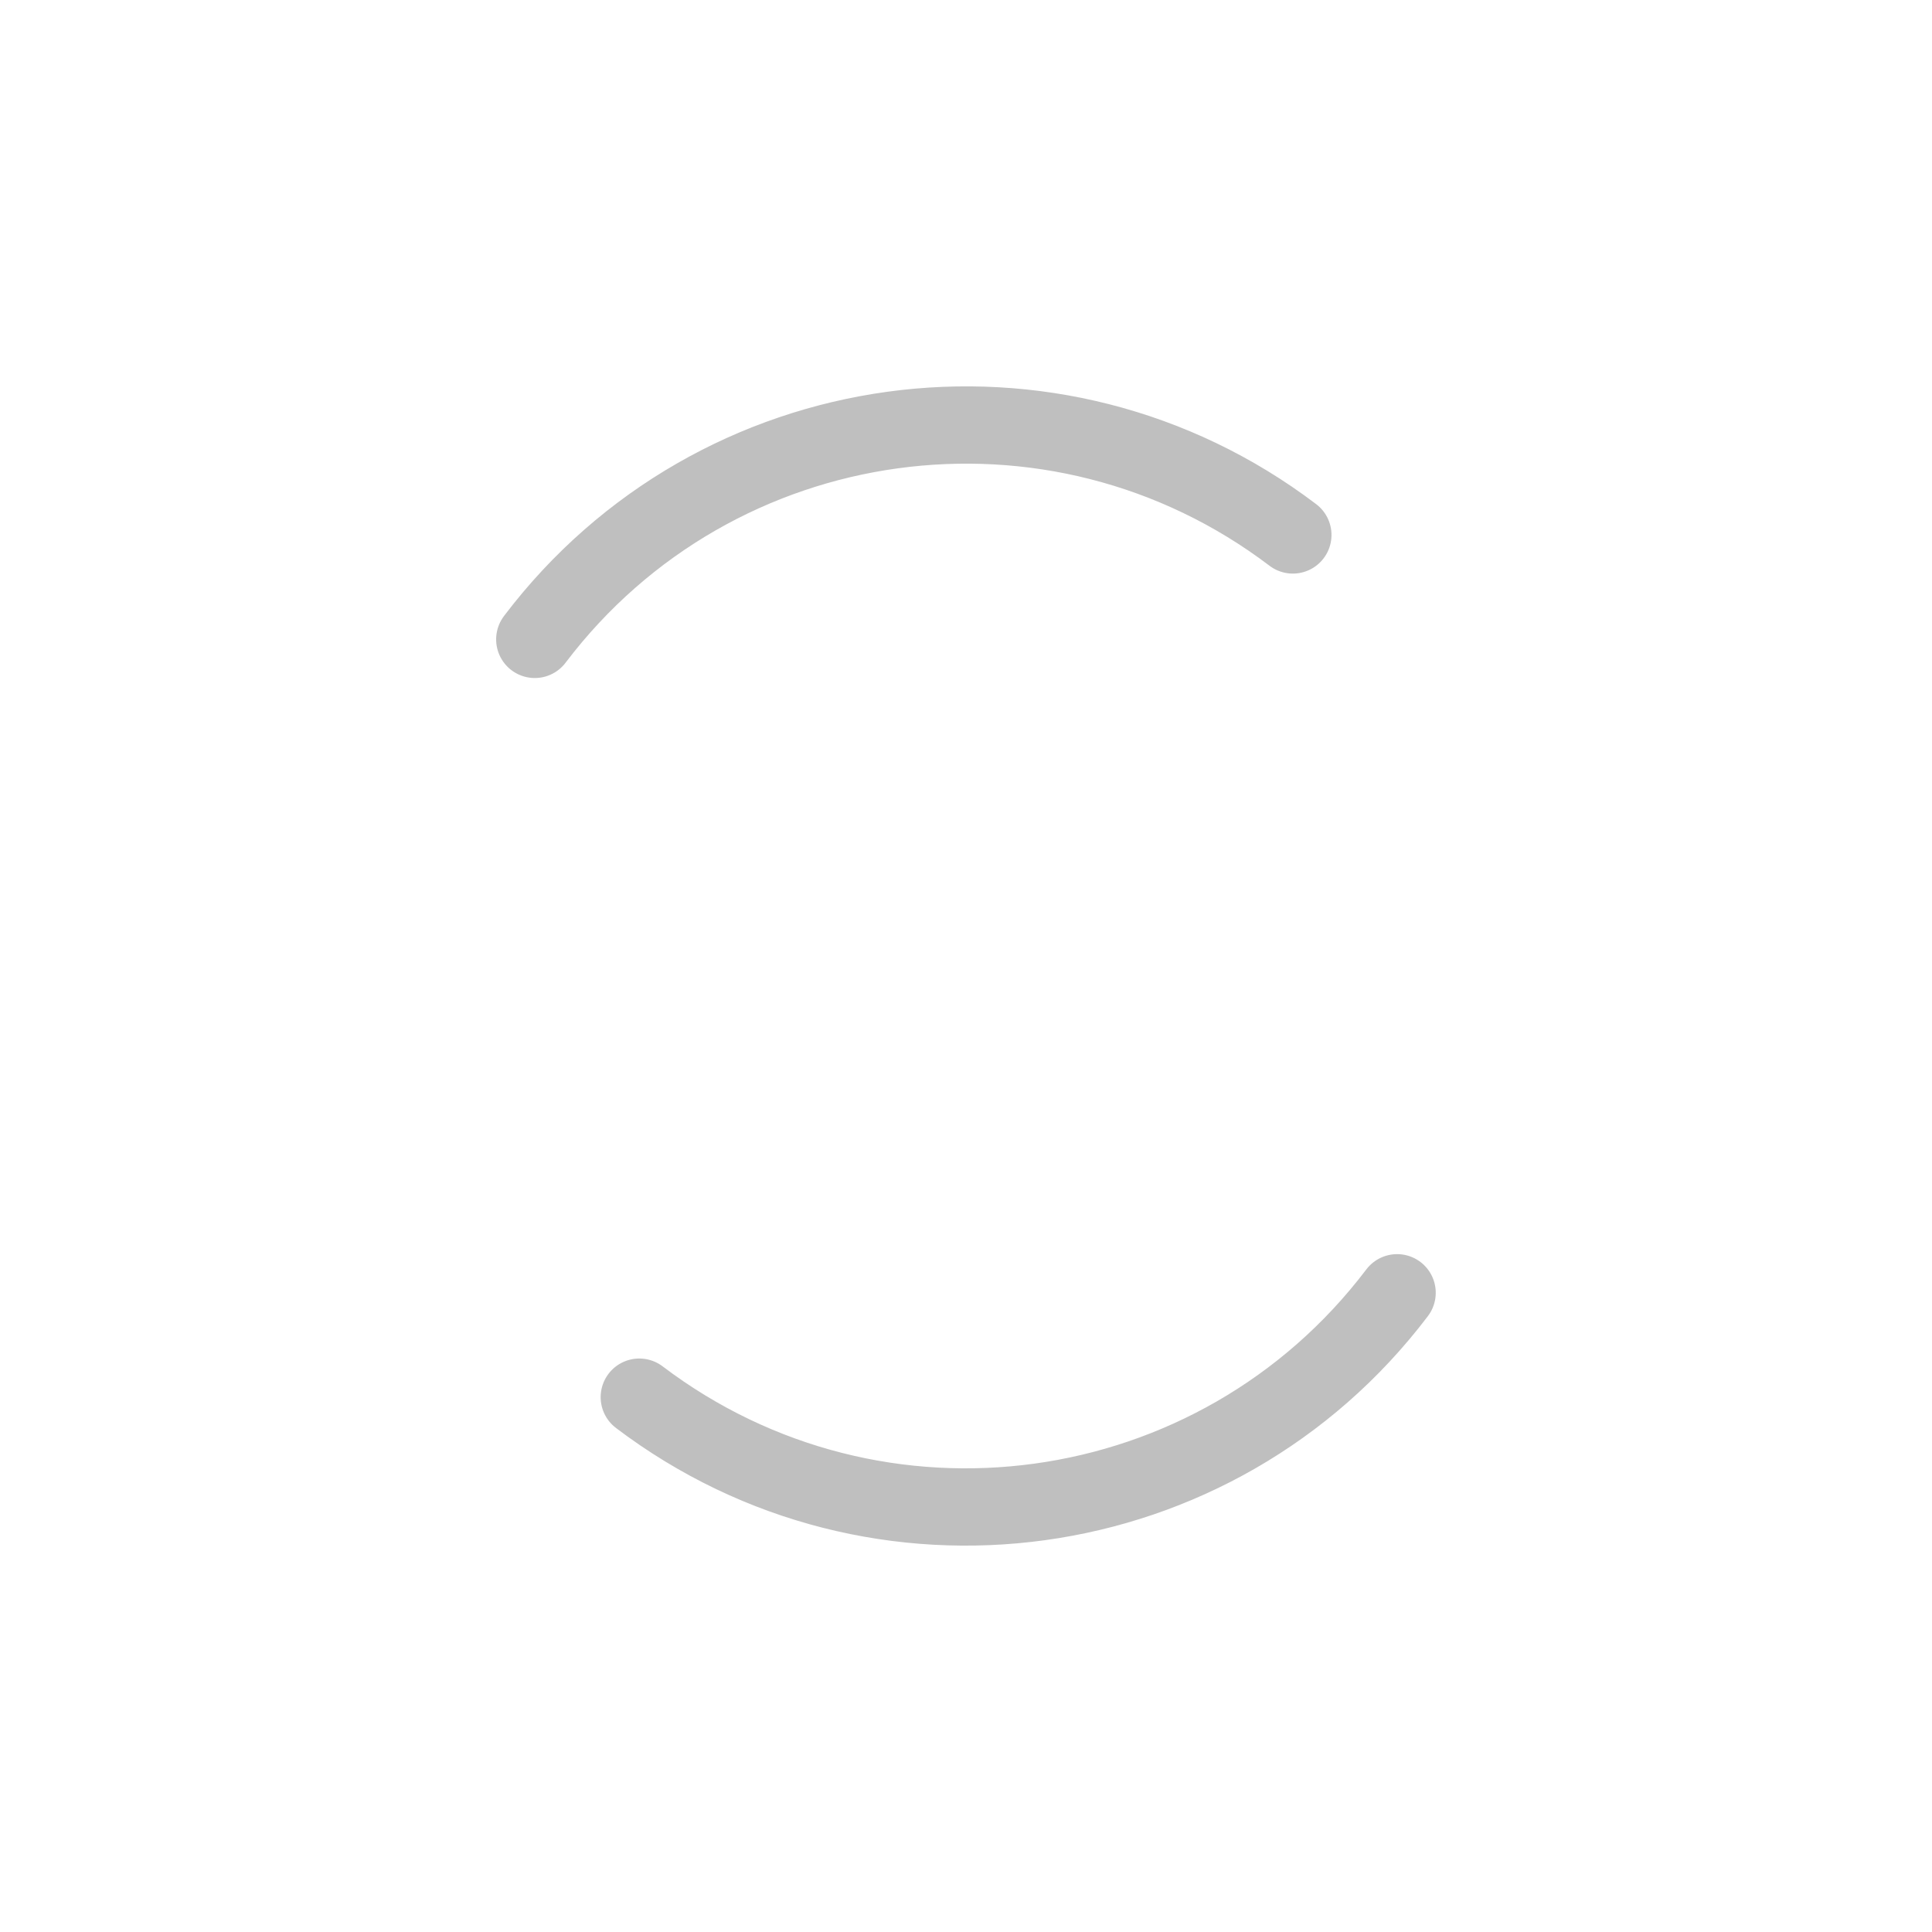
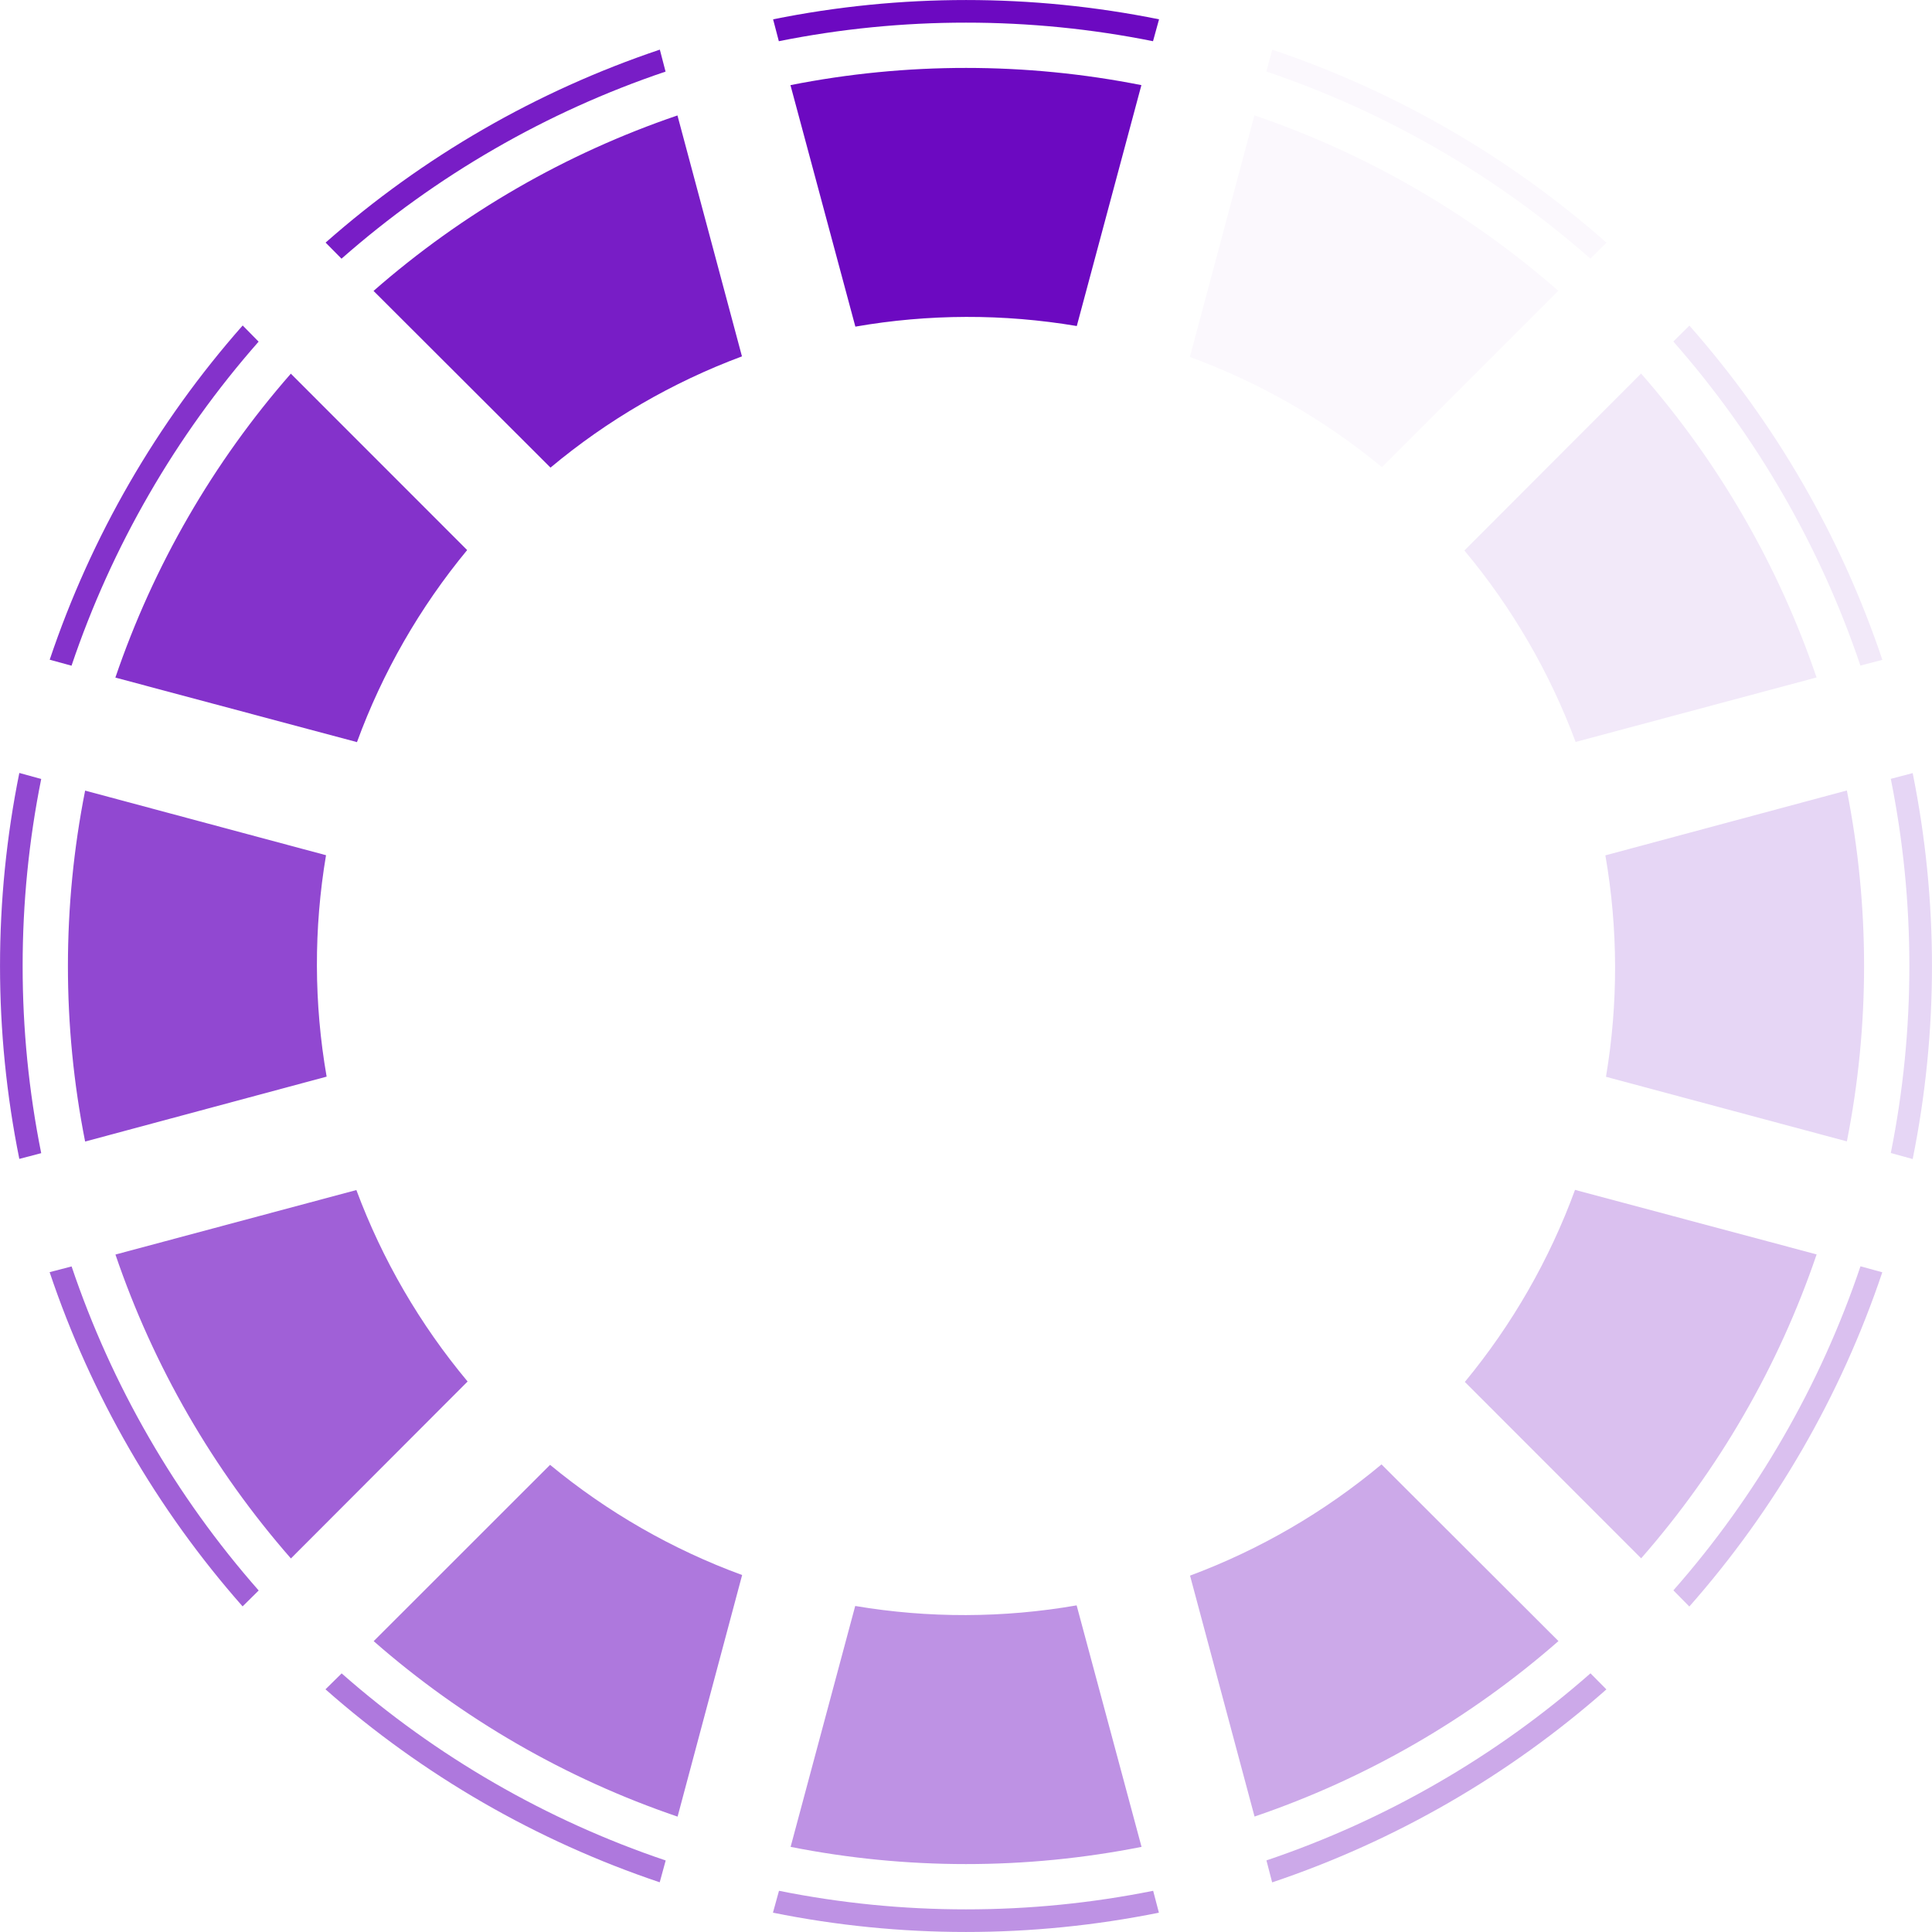
- <svg xmlns="http://www.w3.org/2000/svg" style="margin: auto; background: none; display: block; shape-rendering: auto;" width="211px" height="211px" viewBox="0 0 100 100" preserveAspectRatio="xMidYMid">
-   <circle cx="50" cy="50" r="28" stroke-width="4" stroke="#bfbfbf" stroke-dasharray="43.982 43.982" fill="none" stroke-linecap="round" transform="rotate(217.184 50 50)">
-     <animateTransform attributeName="transform" type="rotate" repeatCount="indefinite" dur="1.099s" keyTimes="0;1" values="0 50 50;360 50 50" />
-   </circle>
+ <svg xmlns="http://www.w3.org/2000/svg" version="1.0" width="64px" height="64px" viewBox="0 0 128 128" xml:space="preserve">
+   <g>
+     <path d="M64 1.5a62.8 62.8 0 0 0-12.4 1.23l-.38-1.45a64.56 64.56 0 0 1 25.57 0l-.4 1.45A62.78 62.78 0 0 0 64 1.5zm0 3a59.78 59.78 0 0 1 11.62 1.14L71.34 21.6a43.43 43.43 0 0 0-14.67.04l-4.3-16A59.78 59.78 0 0 1 64.02 4.5z" fill="#6c09c1" />
+     <path d="M64 1.5a62.8 62.8 0 0 0-12.4 1.23l-.38-1.45a64.56 64.56 0 0 1 25.57 0l-.4 1.45A62.78 62.78 0 0 0 64 1.5zm0 3a59.78 59.78 0 0 1 11.62 1.14L71.34 21.6a43.43 43.43 0 0 0-14.67.04l-4.3-16A59.78 59.78 0 0 1 64.02 4.5z" fill="#fbf8fd" transform="rotate(30 64 64)" />
+     <path d="M64 1.5a62.8 62.8 0 0 0-12.4 1.23l-.38-1.45a64.56 64.56 0 0 1 25.57 0l-.4 1.45A62.78 62.78 0 0 0 64 1.5zm0 3a59.78 59.78 0 0 1 11.62 1.14L71.34 21.6a43.43 43.43 0 0 0-14.67.04l-4.3-16A59.78 59.78 0 0 1 64.02 4.5z" fill="#f2e9f9" transform="rotate(60 64 64)" />
+     <path d="M64 1.5a62.8 62.8 0 0 0-12.4 1.23l-.38-1.45a64.56 64.56 0 0 1 25.57 0l-.4 1.45A62.78 62.78 0 0 0 64 1.5zm0 3a59.78 59.78 0 0 1 11.62 1.14L71.34 21.6a43.43 43.43 0 0 0-14.67.04l-4.3-16A59.78 59.78 0 0 1 64.02 4.5z" fill="#e6d6f5" transform="rotate(90 64 64)" />
+     <path d="M64 1.5a62.8 62.8 0 0 0-12.4 1.23l-.38-1.45a64.56 64.56 0 0 1 25.57 0l-.4 1.45A62.78 62.78 0 0 0 64 1.5zm0 3a59.78 59.78 0 0 1 11.62 1.14L71.34 21.6a43.43 43.43 0 0 0-14.67.04l-4.3-16A59.78 59.78 0 0 1 64.02 4.5z" fill="#dac0ef" transform="rotate(120 64 64)" />
+     <path d="M64 1.5a62.8 62.8 0 0 0-12.4 1.23l-.38-1.45a64.56 64.56 0 0 1 25.57 0l-.4 1.45A62.78 62.78 0 0 0 64 1.5zm0 3a59.78 59.78 0 0 1 11.62 1.14L71.34 21.6a43.43 43.43 0 0 0-14.67.04l-4.3-16A59.78 59.78 0 0 1 64.02 4.5z" fill="#cca9e9" transform="rotate(150 64 64)" />
+     <path d="M64 1.5a62.8 62.8 0 0 0-12.4 1.23l-.38-1.45a64.56 64.56 0 0 1 25.57 0l-.4 1.45A62.78 62.78 0 0 0 64 1.5zm0 3a59.78 59.78 0 0 1 11.62 1.14L71.34 21.6a43.43 43.43 0 0 0-14.67.04l-4.3-16A59.78 59.78 0 0 1 64.02 4.5z" fill="#be92e4" transform="rotate(180 64 64)" />
+     <path d="M64 1.5a62.8 62.8 0 0 0-12.4 1.23l-.38-1.45a64.56 64.56 0 0 1 25.57 0l-.4 1.45A62.78 62.78 0 0 0 64 1.5zm0 3a59.78 59.78 0 0 1 11.62 1.14L71.34 21.6a43.43 43.43 0 0 0-14.67.04l-4.3-16A59.78 59.78 0 0 1 64.02 4.5z" fill="#ae78dd" transform="rotate(210 64 64)" />
+     <path d="M64 1.5a62.8 62.8 0 0 0-12.4 1.23l-.38-1.45a64.56 64.56 0 0 1 25.57 0l-.4 1.45A62.78 62.78 0 0 0 64 1.5zm0 3a59.78 59.78 0 0 1 11.62 1.14L71.34 21.6a43.43 43.43 0 0 0-14.67.04l-4.3-16A59.78 59.78 0 0 1 64.02 4.5z" fill="#a060d7" transform="rotate(240 64 64)" />
+     <path d="M64 1.5a62.8 62.8 0 0 0-12.4 1.23l-.38-1.45a64.56 64.56 0 0 1 25.57 0l-.4 1.45A62.78 62.78 0 0 0 64 1.5zm0 3a59.78 59.78 0 0 1 11.62 1.14L71.34 21.6a43.43 43.43 0 0 0-14.67.04l-4.3-16A59.78 59.78 0 0 1 64.02 4.5z" fill="#9148d1" transform="rotate(270 64 64)" />
+     <path d="M64 1.5a62.8 62.8 0 0 0-12.4 1.23l-.38-1.45a64.56 64.56 0 0 1 25.57 0l-.4 1.45A62.78 62.78 0 0 0 64 1.5zm0 3a59.78 59.78 0 0 1 11.62 1.14L71.34 21.6a43.43 43.43 0 0 0-14.67.04l-4.3-16A59.78 59.78 0 0 1 64.02 4.5z" fill="#8432cb" transform="rotate(300 64 64)" />
+     <path d="M64 1.5a62.8 62.8 0 0 0-12.4 1.23l-.38-1.45a64.56 64.56 0 0 1 25.57 0l-.4 1.45A62.78 62.78 0 0 0 64 1.5zm0 3a59.78 59.78 0 0 1 11.62 1.14L71.34 21.6a43.43 43.43 0 0 0-14.67.04l-4.3-16A59.78 59.78 0 0 1 64.02 4.5z" fill="#781dc6" transform="rotate(330 64 64)" />
+     <animateTransform attributeName="transform" type="rotate" values="0 64 64;30 64 64;60 64 64;90 64 64;120 64 64;150 64 64;180 64 64;210 64 64;240 64 64;270 64 64;300 64 64;330 64 64" calcMode="discrete" dur="1080ms" repeatCount="indefinite" />
+   </g>
</svg>
